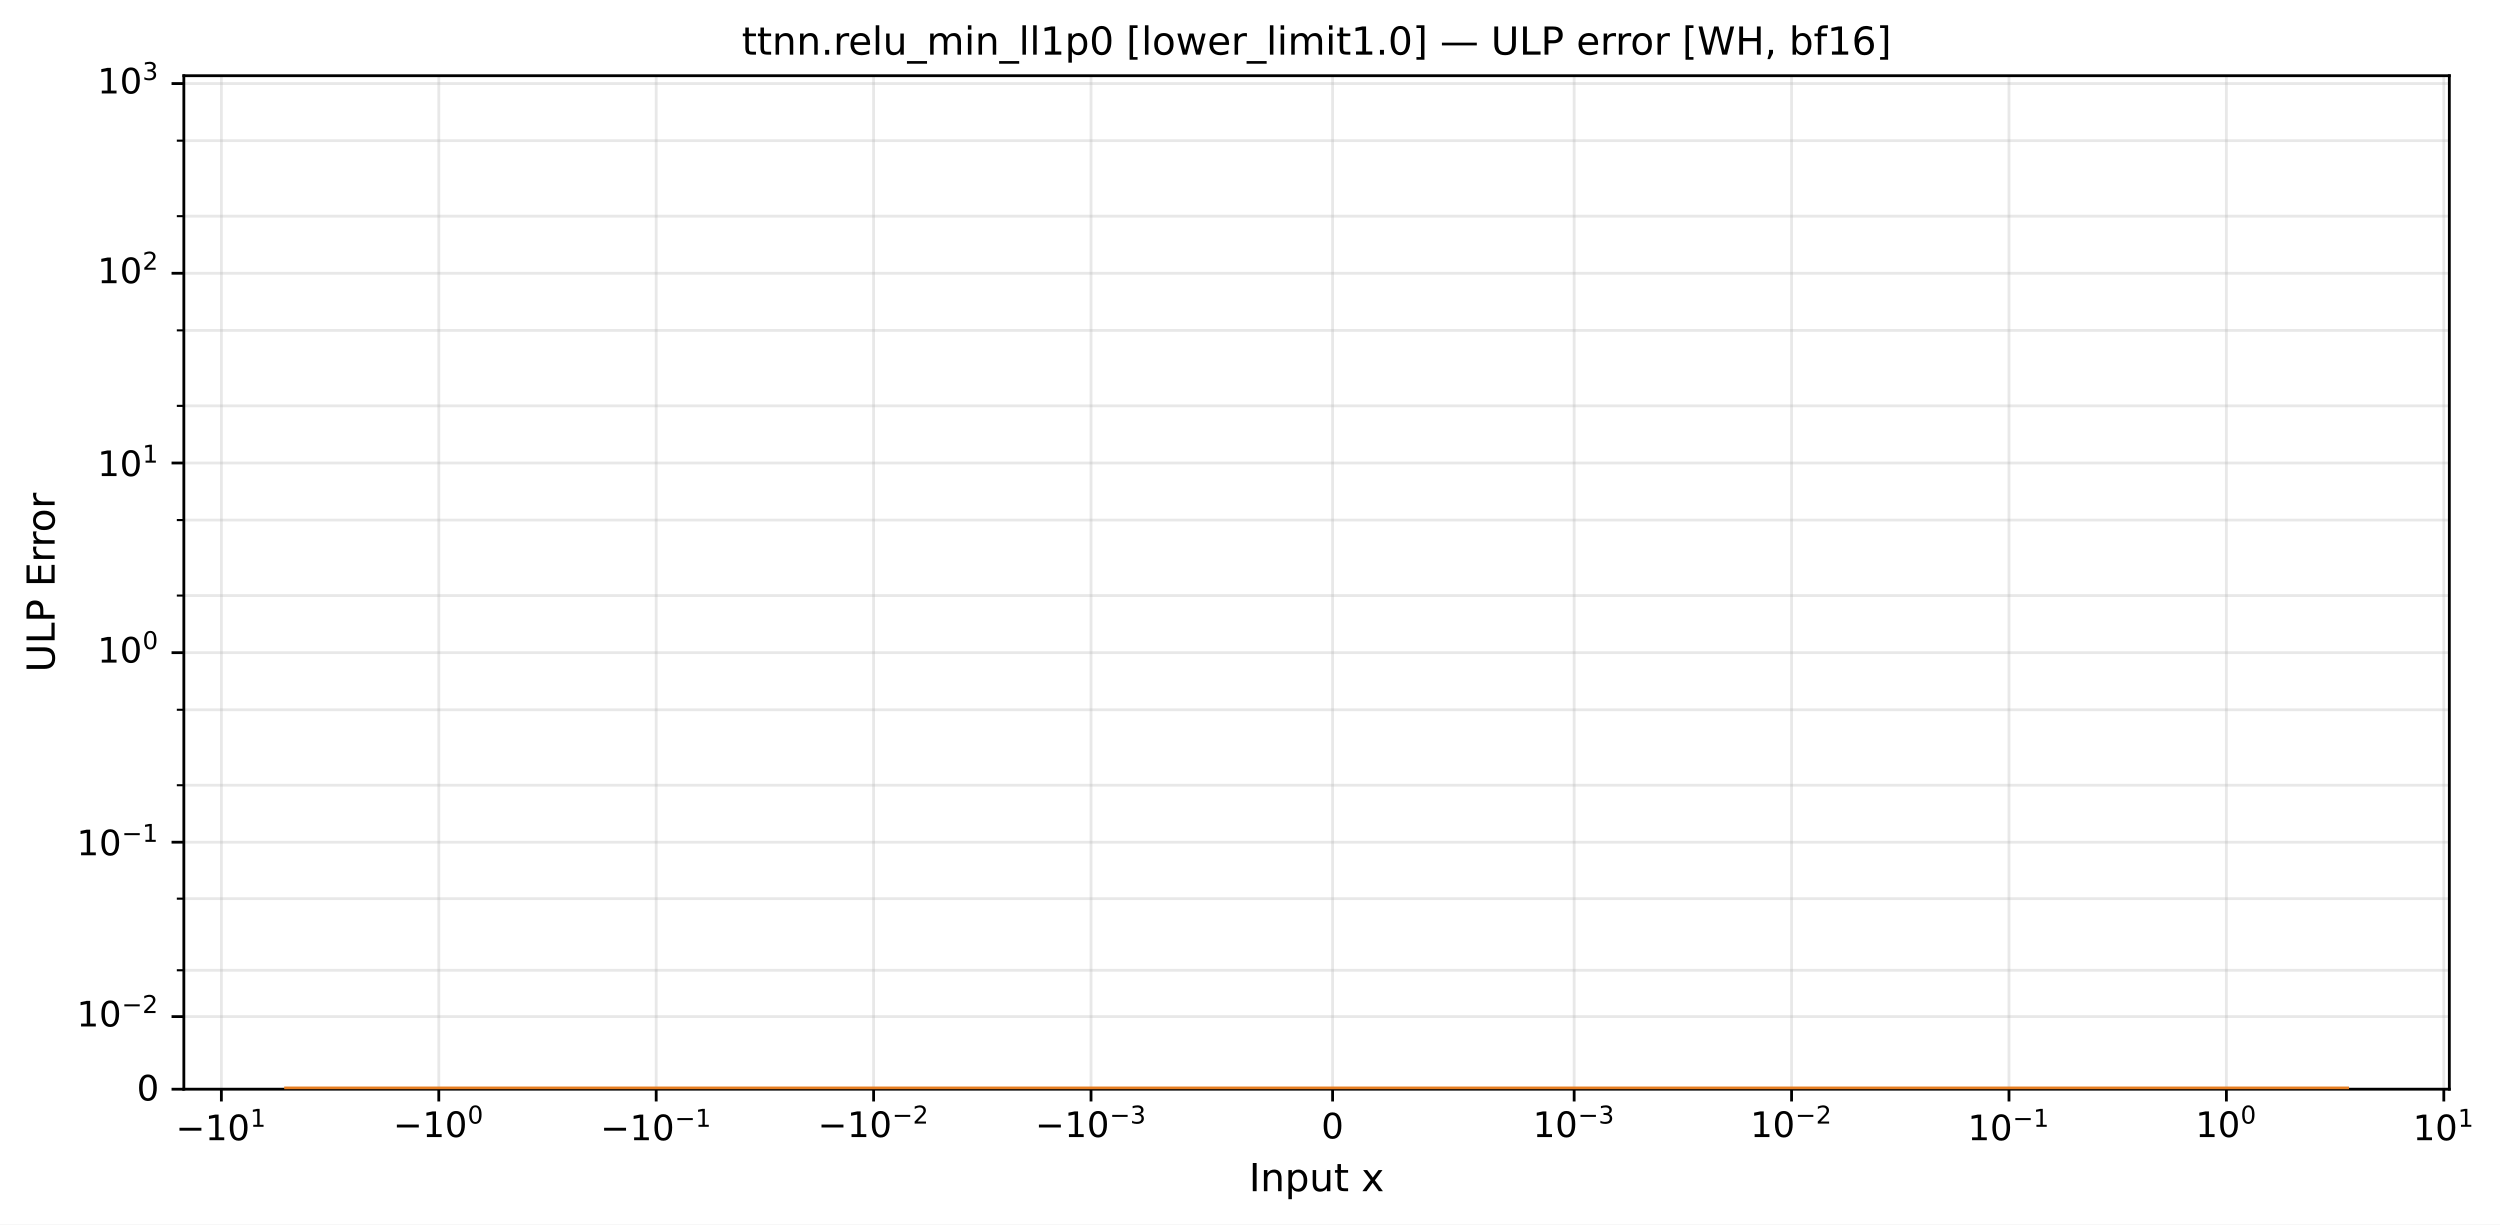
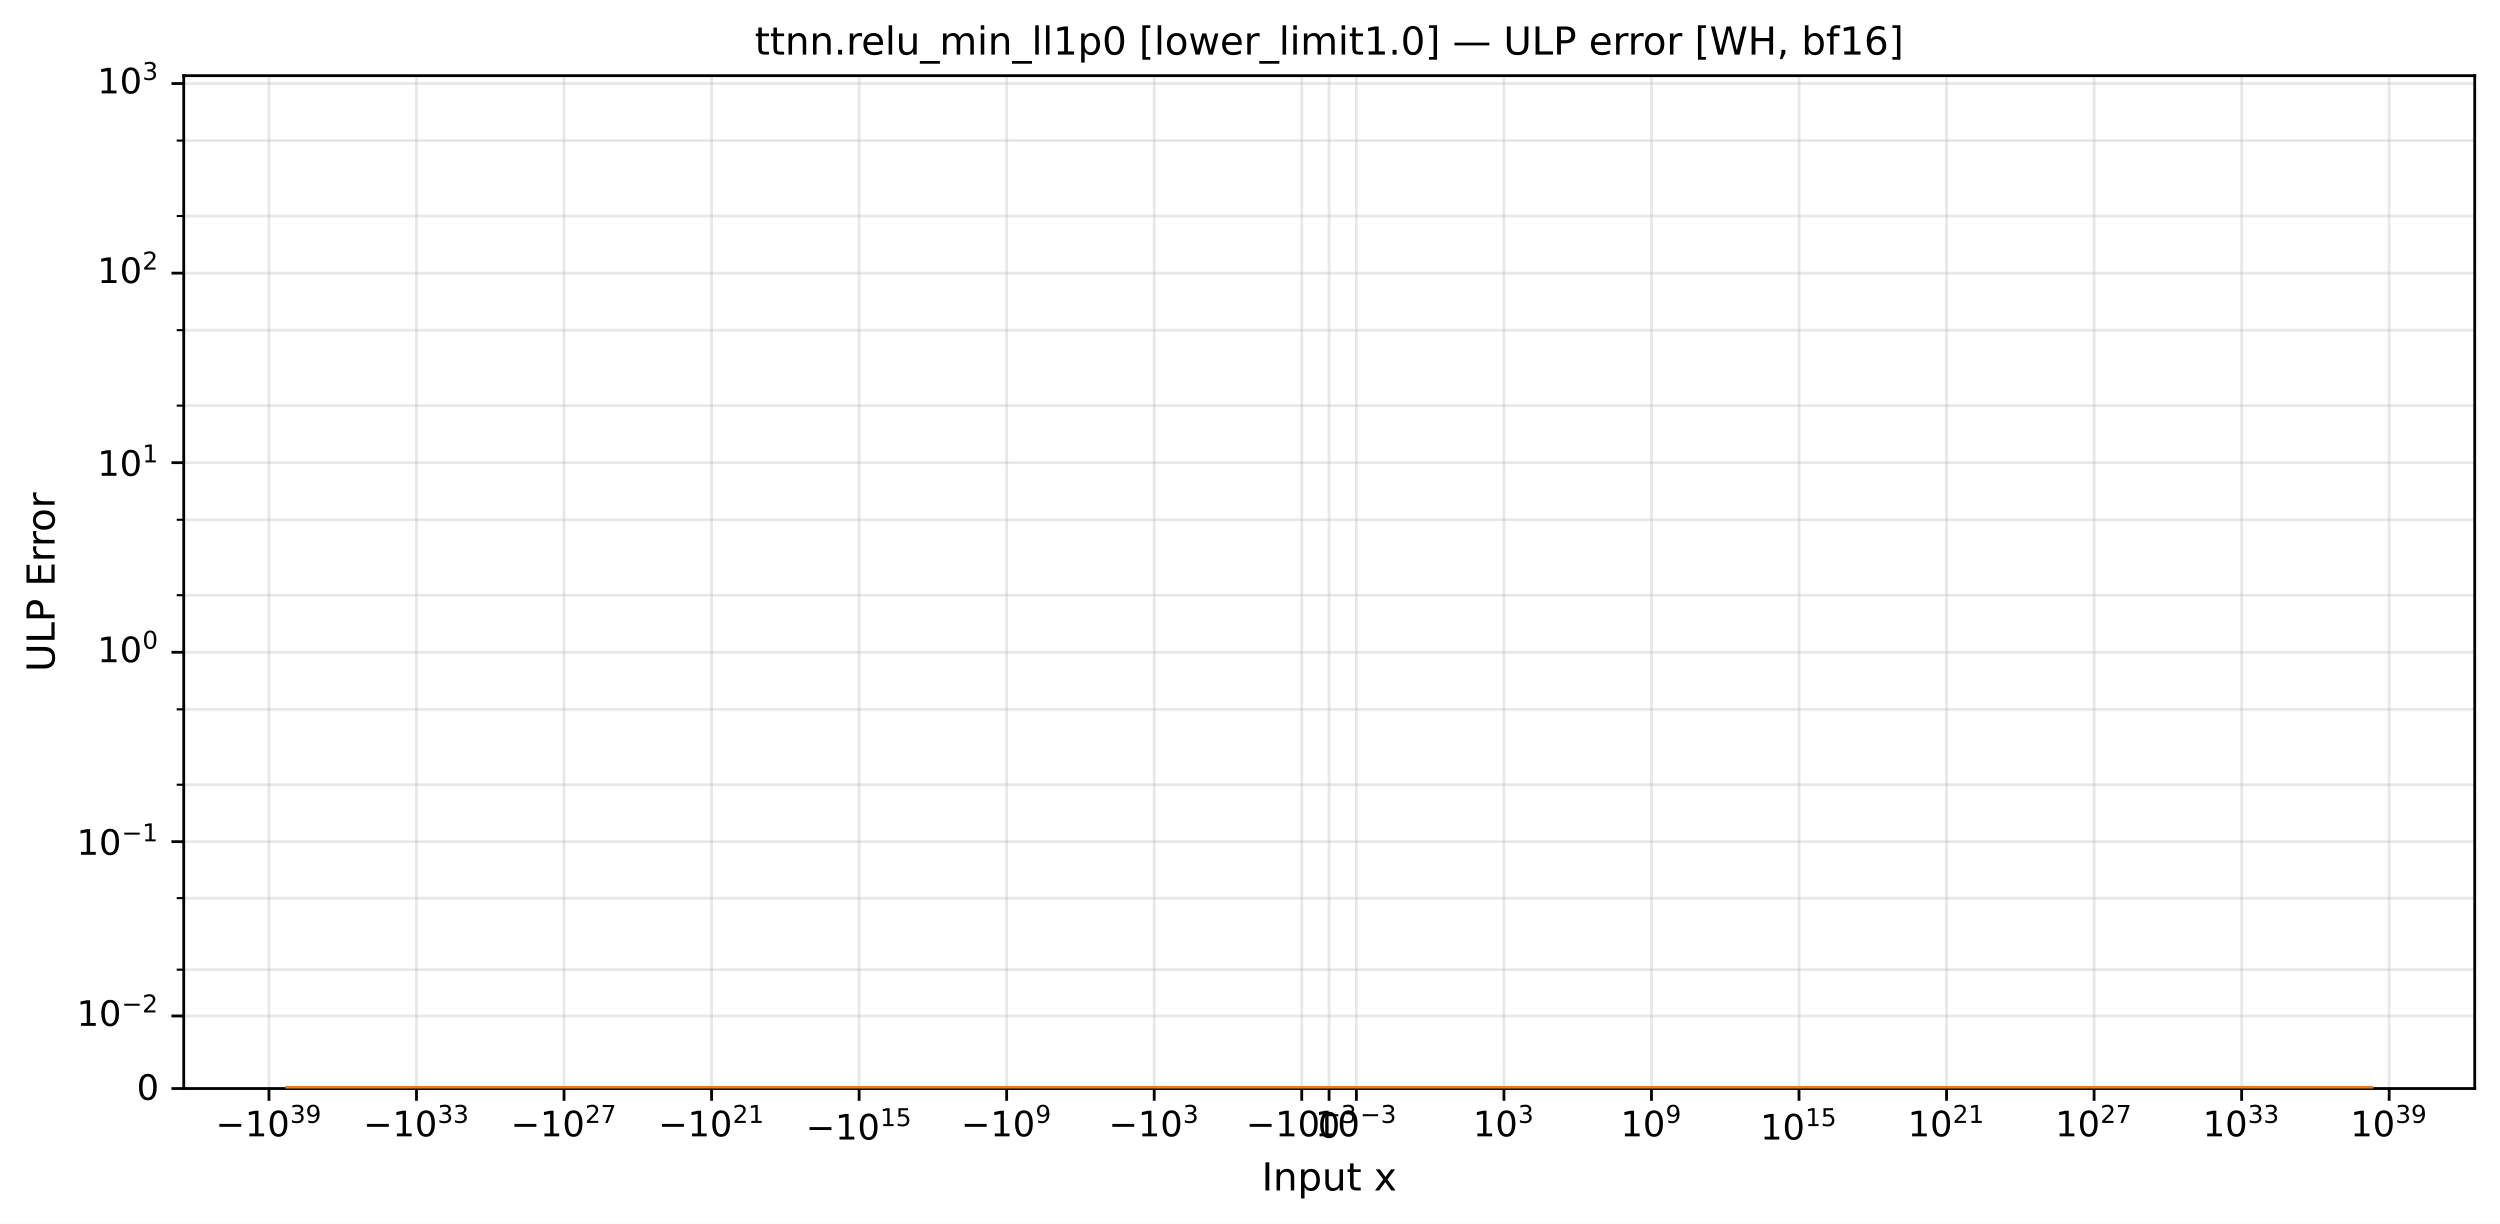
- <svg xmlns="http://www.w3.org/2000/svg" xmlns:xlink="http://www.w3.org/1999/xlink" width="711.825pt" height="348.65pt" viewBox="0 0 711.825 348.65" version="1.1">
+ <svg xmlns="http://www.w3.org/2000/svg" xmlns:xlink="http://www.w3.org/1999/xlink" width="712.254pt" height="348.65pt" viewBox="0 0 712.254 348.65" version="1.1">
  <defs>
    <style type="text/css">*{stroke-linejoin: round; stroke-linecap: butt}</style>
  </defs>
  <g id="figure_1">
    <g id="patch_1">
-       <path d="M 0 348.65  L 711.825 348.65  L 711.825 0  L 0 0  z " style="fill: #ffffff" />
+       <path d="M 0 348.65  L 712.254 348.65  L 712.254 0  L 0 0  z " style="fill: #ffffff" />
    </g>
    <g id="axes_1">
      <g id="patch_2">
-         <path d="M 52.346 310.126  L 697.398 310.126  L 697.398 21.558  L 52.346 21.558  z " style="fill: #ffffff" />
+         <path d="M 52.346 310.126  L 705.054 310.126  L 705.054 21.558  L 52.346 21.558  z " style="fill: #ffffff" />
      </g>
      <g id="matplotlib.axis_1">
        <g id="xtick_1">
          <g id="line2d_1">
-             <path d="M 63.032 310.126  L 63.032 21.558  " clip-path="url(#p6ddd612879)" style="fill: none; stroke: #b0b0b0; stroke-opacity: 0.3; stroke-width: 0.8; stroke-linecap: square" />
+             <path d="M 76.626 310.126  L 76.626 21.558  " clip-path="url(#p6defdcaa56)" style="fill: none; stroke: #b0b0b0; stroke-opacity: 0.3; stroke-width: 0.8; stroke-linecap: square" />
          </g>
          <g id="line2d_2">
            <defs>
-               <path id="mb9527bfc5d" d="M 0 0  L 0 3.5  " style="stroke: #000000; stroke-width: 0.8" />
+               <path id="m82e21074b5" d="M 0 0  L 0 3.5  " style="stroke: #000000; stroke-width: 0.8" />
            </defs>
            <g>
-               <use xlink:href="#mb9527bfc5d" x="63.032" y="310.126" style="stroke: #000000; stroke-width: 0.8" />
+               <use xlink:href="#m82e21074b5" x="76.626" y="310.126" style="stroke: #000000; stroke-width: 0.8" />
            </g>
          </g>
          <g id="text_1">
-             <g transform="translate(50.0316 324.7247)">
+             <g transform="translate(61.42569 324.7247)">
+               <text>
+                 <tspan x="0" y="-0.977" style="font-size: 10px; font-family: 'DejaVu Sans'">−</tspan>
+                 <tspan x="8.379" y="-0.977" style="font-size: 10px; font-family: 'DejaVu Sans'">1</tspan>
+                 <tspan x="14.741" y="-0.977" style="font-size: 10px; font-family: 'DejaVu Sans'">0</tspan>
+                 <tspan x="21.199" y="-4.805" style="font-size: 7px; font-family: 'DejaVu Sans'">3</tspan>
+                 <tspan x="25.653" y="-4.805" style="font-size: 7px; font-family: 'DejaVu Sans'">9</tspan>
+               </text>
+             </g>
+           </g>
+         </g>
+         <g id="xtick_2">
+           <g id="line2d_3">
+             <path d="M 118.66 310.126  L 118.66 21.558  " clip-path="url(#p6defdcaa56)" style="fill: none; stroke: #b0b0b0; stroke-opacity: 0.3; stroke-width: 0.8; stroke-linecap: square" />
+           </g>
+           <g id="line2d_4">
+             <g>
+               <use xlink:href="#m82e21074b5" x="118.66" y="310.126" style="stroke: #000000; stroke-width: 0.8" />
+             </g>
+           </g>
+           <g id="text_2">
+             <g transform="translate(103.4604 324.7247)">
+               <text>
+                 <tspan x="0" y="-0.977" style="font-size: 10px; font-family: 'DejaVu Sans'">−</tspan>
+                 <tspan x="8.379" y="-0.977" style="font-size: 10px; font-family: 'DejaVu Sans'">1</tspan>
+                 <tspan x="14.741" y="-0.977" style="font-size: 10px; font-family: 'DejaVu Sans'">0</tspan>
+                 <tspan x="21.199" y="-4.805" style="font-size: 7px; font-family: 'DejaVu Sans'">3</tspan>
+                 <tspan x="25.653" y="-4.805" style="font-size: 7px; font-family: 'DejaVu Sans'">3</tspan>
+               </text>
+             </g>
+           </g>
+         </g>
+         <g id="xtick_3">
+           <g id="line2d_5">
+             <path d="M 160.695 310.126  L 160.695 21.558  " clip-path="url(#p6defdcaa56)" style="fill: none; stroke: #b0b0b0; stroke-opacity: 0.3; stroke-width: 0.8; stroke-linecap: square" />
+           </g>
+           <g id="line2d_6">
+             <g>
+               <use xlink:href="#m82e21074b5" x="160.695" y="310.126" style="stroke: #000000; stroke-width: 0.8" />
+             </g>
+           </g>
+           <g id="text_3">
+             <g transform="translate(145.4952 324.7247)">
+               <text>
+                 <tspan x="0" y="-0.977" style="font-size: 10px; font-family: 'DejaVu Sans'">−</tspan>
+                 <tspan x="8.379" y="-0.977" style="font-size: 10px; font-family: 'DejaVu Sans'">1</tspan>
+                 <tspan x="14.741" y="-0.977" style="font-size: 10px; font-family: 'DejaVu Sans'">0</tspan>
+                 <tspan x="21.199" y="-4.805" style="font-size: 7px; font-family: 'DejaVu Sans'">2</tspan>
+                 <tspan x="25.653" y="-4.805" style="font-size: 7px; font-family: 'DejaVu Sans'">7</tspan>
+               </text>
+             </g>
+           </g>
+         </g>
+         <g id="xtick_4">
+           <g id="line2d_7">
+             <path d="M 202.73 310.126  L 202.73 21.558  " clip-path="url(#p6defdcaa56)" style="fill: none; stroke: #b0b0b0; stroke-opacity: 0.3; stroke-width: 0.8; stroke-linecap: square" />
+           </g>
+           <g id="line2d_8">
+             <g>
+               <use xlink:href="#m82e21074b5" x="202.73" y="310.126" style="stroke: #000000; stroke-width: 0.8" />
+             </g>
+           </g>
+           <g id="text_4">
+             <g transform="translate(187.5299 324.7247)">
+               <text>
+                 <tspan x="0" y="-0.977" style="font-size: 10px; font-family: 'DejaVu Sans'">−</tspan>
+                 <tspan x="8.379" y="-0.977" style="font-size: 10px; font-family: 'DejaVu Sans'">1</tspan>
+                 <tspan x="14.741" y="-0.977" style="font-size: 10px; font-family: 'DejaVu Sans'">0</tspan>
+                 <tspan x="21.199" y="-4.805" style="font-size: 7px; font-family: 'DejaVu Sans'">2</tspan>
+                 <tspan x="25.653" y="-4.805" style="font-size: 7px; font-family: 'DejaVu Sans'">1</tspan>
+               </text>
+             </g>
+           </g>
+         </g>
+         <g id="xtick_5">
+           <g id="line2d_9">
+             <path d="M 244.765 310.126  L 244.765 21.558  " clip-path="url(#p6defdcaa56)" style="fill: none; stroke: #b0b0b0; stroke-opacity: 0.3; stroke-width: 0.8; stroke-linecap: square" />
+           </g>
+           <g id="line2d_10">
+             <g>
+               <use xlink:href="#m82e21074b5" x="244.765" y="310.126" style="stroke: #000000; stroke-width: 0.8" />
+             </g>
+           </g>
+           <g id="text_5">
+             <g transform="translate(229.5647 324.7247)">
              <text>
                <tspan x="0" y="-0.064" style="font-size: 10px; font-family: 'DejaVu Sans'">−</tspan>
                <tspan x="8.379" y="-0.064" style="font-size: 10px; font-family: 'DejaVu Sans'">1</tspan>
                <tspan x="14.741" y="-0.064" style="font-size: 10px; font-family: 'DejaVu Sans'">0</tspan>
                <tspan x="21.199" y="-3.892" style="font-size: 7px; font-family: 'DejaVu Sans'">1</tspan>
-               </text>
-             </g>
-           </g>
-         </g>
-         <g id="xtick_2">
-           <g id="line2d_3">
-             <path d="M 124.935 310.126  L 124.935 21.558  " clip-path="url(#p6ddd612879)" style="fill: none; stroke: #b0b0b0; stroke-opacity: 0.3; stroke-width: 0.8; stroke-linecap: square" />
-           </g>
-           <g id="line2d_4">
-             <g>
-               <use xlink:href="#mb9527bfc5d" x="124.935" y="310.126" style="stroke: #000000; stroke-width: 0.8" />
-             </g>
-           </g>
-           <g id="text_2">
-             <g transform="translate(111.9353 324.7247)">
+                 <tspan x="25.653" y="-3.892" style="font-size: 7px; font-family: 'DejaVu Sans'">5</tspan>
+               </text>
+             </g>
+           </g>
+         </g>
+         <g id="xtick_6">
+           <g id="line2d_11">
+             <path d="M 286.799 310.126  L 286.799 21.558  " clip-path="url(#p6defdcaa56)" style="fill: none; stroke: #b0b0b0; stroke-opacity: 0.3; stroke-width: 0.8; stroke-linecap: square" />
+           </g>
+           <g id="line2d_12">
+             <g>
+               <use xlink:href="#m82e21074b5" x="286.799" y="310.126" style="stroke: #000000; stroke-width: 0.8" />
+             </g>
+           </g>
+           <g id="text_6">
+             <g transform="translate(273.7994 324.7247)">
              <text>
                <tspan x="0" y="-0.977" style="font-size: 10px; font-family: 'DejaVu Sans'">−</tspan>
                <tspan x="8.379" y="-0.977" style="font-size: 10px; font-family: 'DejaVu Sans'">1</tspan>
                <tspan x="14.741" y="-0.977" style="font-size: 10px; font-family: 'DejaVu Sans'">0</tspan>
-                 <tspan x="21.199" y="-4.805" style="font-size: 7px; font-family: 'DejaVu Sans'">0</tspan>
-               </text>
-             </g>
-           </g>
-         </g>
-         <g id="xtick_3">
-           <g id="line2d_5">
-             <path d="M 186.839 310.126  L 186.839 21.558  " clip-path="url(#p6ddd612879)" style="fill: none; stroke: #b0b0b0; stroke-opacity: 0.3; stroke-width: 0.8; stroke-linecap: square" />
-           </g>
-           <g id="line2d_6">
-             <g>
-               <use xlink:href="#mb9527bfc5d" x="186.839" y="310.126" style="stroke: #000000; stroke-width: 0.8" />
-             </g>
-           </g>
-           <g id="text_3">
-             <g transform="translate(170.9391 324.7247)">
-               <text>
-                 <tspan x="0" y="-0.064" style="font-size: 10px; font-family: 'DejaVu Sans'">−</tspan>
-                 <tspan x="8.379" y="-0.064" style="font-size: 10px; font-family: 'DejaVu Sans'">1</tspan>
-                 <tspan x="14.741" y="-0.064" style="font-size: 10px; font-family: 'DejaVu Sans'">0</tspan>
-                 <tspan x="21.199" y="-3.892" style="font-size: 7px; font-family: 'DejaVu Sans'">−</tspan>
-                 <tspan x="27.064" y="-3.892" style="font-size: 7px; font-family: 'DejaVu Sans'">1</tspan>
-               </text>
-             </g>
-           </g>
-         </g>
-         <g id="xtick_4">
-           <g id="line2d_7">
-             <path d="M 248.743 310.126  L 248.743 21.558  " clip-path="url(#p6ddd612879)" style="fill: none; stroke: #b0b0b0; stroke-opacity: 0.3; stroke-width: 0.8; stroke-linecap: square" />
-           </g>
-           <g id="line2d_8">
-             <g>
-               <use xlink:href="#mb9527bfc5d" x="248.743" y="310.126" style="stroke: #000000; stroke-width: 0.8" />
-             </g>
-           </g>
-           <g id="text_4">
-             <g transform="translate(232.8428 324.7247)">
+                 <tspan x="21.199" y="-4.805" style="font-size: 7px; font-family: 'DejaVu Sans'">9</tspan>
+               </text>
+             </g>
+           </g>
+         </g>
+         <g id="xtick_7">
+           <g id="line2d_13">
+             <path d="M 328.834 310.126  L 328.834 21.558  " clip-path="url(#p6defdcaa56)" style="fill: none; stroke: #b0b0b0; stroke-opacity: 0.3; stroke-width: 0.8; stroke-linecap: square" />
+           </g>
+           <g id="line2d_14">
+             <g>
+               <use xlink:href="#m82e21074b5" x="328.834" y="310.126" style="stroke: #000000; stroke-width: 0.8" />
+             </g>
+           </g>
+           <g id="text_7">
+             <g transform="translate(315.8341 324.7247)">
              <text>
                <tspan x="0" y="-0.977" style="font-size: 10px; font-family: 'DejaVu Sans'">−</tspan>
                <tspan x="8.379" y="-0.977" style="font-size: 10px; font-family: 'DejaVu Sans'">1</tspan>
                <tspan x="14.741" y="-0.977" style="font-size: 10px; font-family: 'DejaVu Sans'">0</tspan>
-                 <tspan x="21.199" y="-4.805" style="font-size: 7px; font-family: 'DejaVu Sans'">−</tspan>
-                 <tspan x="27.064" y="-4.805" style="font-size: 7px; font-family: 'DejaVu Sans'">2</tspan>
-               </text>
-             </g>
-           </g>
-         </g>
-         <g id="xtick_5">
-           <g id="line2d_9">
-             <path d="M 310.647 310.126  L 310.647 21.558  " clip-path="url(#p6ddd612879)" style="fill: none; stroke: #b0b0b0; stroke-opacity: 0.3; stroke-width: 0.8; stroke-linecap: square" />
-           </g>
-           <g id="line2d_10">
-             <g>
-               <use xlink:href="#mb9527bfc5d" x="310.647" y="310.126" style="stroke: #000000; stroke-width: 0.8" />
-             </g>
-           </g>
-           <g id="text_5">
-             <g transform="translate(294.7465 324.7247)">
+                 <tspan x="21.199" y="-4.805" style="font-size: 7px; font-family: 'DejaVu Sans'">3</tspan>
+               </text>
+             </g>
+           </g>
+         </g>
+         <g id="xtick_8">
+           <g id="line2d_15">
+             <path d="M 370.869 310.126  L 370.869 21.558  " clip-path="url(#p6defdcaa56)" style="fill: none; stroke: #b0b0b0; stroke-opacity: 0.3; stroke-width: 0.8; stroke-linecap: square" />
+           </g>
+           <g id="line2d_16">
+             <g>
+               <use xlink:href="#m82e21074b5" x="370.869" y="310.126" style="stroke: #000000; stroke-width: 0.8" />
+             </g>
+           </g>
+           <g id="text_8">
+             <g transform="translate(354.9689 324.7247)">
              <text>
                <tspan x="0" y="-0.977" style="font-size: 10px; font-family: 'DejaVu Sans'">−</tspan>
                <tspan x="8.379" y="-0.977" style="font-size: 10px; font-family: 'DejaVu Sans'">1</tspan>
                <tspan x="14.741" y="-0.977" style="font-size: 10px; font-family: 'DejaVu Sans'">0</tspan>
                <tspan x="21.199" y="-4.805" style="font-size: 7px; font-family: 'DejaVu Sans'">−</tspan>
                <tspan x="27.064" y="-4.805" style="font-size: 7px; font-family: 'DejaVu Sans'">3</tspan>
              </text>
            </g>
          </g>
        </g>
-         <g id="xtick_6">
-           <g id="line2d_11">
-             <path d="M 379.428 310.126  L 379.428 21.558  " clip-path="url(#p6ddd612879)" style="fill: none; stroke: #b0b0b0; stroke-opacity: 0.3; stroke-width: 0.8; stroke-linecap: square" />
-           </g>
-           <g id="line2d_12">
-             <g>
-               <use xlink:href="#mb9527bfc5d" x="379.428" y="310.126" style="stroke: #000000; stroke-width: 0.8" />
-             </g>
-           </g>
-           <g id="text_6">
-             <g transform="translate(376.2285 324.7247)">
+         <g id="xtick_9">
+           <g id="line2d_17">
+             <path d="M 378.653 310.126  L 378.653 21.558  " clip-path="url(#p6defdcaa56)" style="fill: none; stroke: #b0b0b0; stroke-opacity: 0.3; stroke-width: 0.8; stroke-linecap: square" />
+           </g>
+           <g id="line2d_18">
+             <g>
+               <use xlink:href="#m82e21074b5" x="378.653" y="310.126" style="stroke: #000000; stroke-width: 0.8" />
+             </g>
+           </g>
+           <g id="text_9">
+             <g transform="translate(375.4531 324.7247)">
              <text>
                <tspan x="0" y="-0.578" style="font-size: 10px; font-family: 'DejaVu Sans'">0</tspan>
              </text>
            </g>
          </g>
        </g>
-         <g id="xtick_7">
-           <g id="line2d_13">
-             <path d="M 448.21 310.126  L 448.21 21.558  " clip-path="url(#p6ddd612879)" style="fill: none; stroke: #b0b0b0; stroke-opacity: 0.3; stroke-width: 0.8; stroke-linecap: square" />
-           </g>
-           <g id="line2d_14">
-             <g>
-               <use xlink:href="#mb9527bfc5d" x="448.21" y="310.126" style="stroke: #000000; stroke-width: 0.8" />
-             </g>
-           </g>
-           <g id="text_7">
-             <g transform="translate(436.4604 324.7247)">
+         <g id="xtick_10">
+           <g id="line2d_19">
+             <path d="M 386.437 310.126  L 386.437 21.558  " clip-path="url(#p6defdcaa56)" style="fill: none; stroke: #b0b0b0; stroke-opacity: 0.3; stroke-width: 0.8; stroke-linecap: square" />
+           </g>
+           <g id="line2d_20">
+             <g>
+               <use xlink:href="#m82e21074b5" x="386.437" y="310.126" style="stroke: #000000; stroke-width: 0.8" />
+             </g>
+           </g>
+           <g id="text_10">
+             <g transform="translate(374.6873 324.7247)">
              <text>
                <tspan x="0" y="-0.977" style="font-size: 10px; font-family: 'DejaVu Sans'">1</tspan>
                <tspan x="6.362" y="-0.977" style="font-size: 10px; font-family: 'DejaVu Sans'">0</tspan>
                <tspan x="12.82" y="-4.805" style="font-size: 7px; font-family: 'DejaVu Sans'">−</tspan>
                <tspan x="18.686" y="-4.805" style="font-size: 7px; font-family: 'DejaVu Sans'">3</tspan>
              </text>
            </g>
          </g>
        </g>
-         <g id="xtick_8">
-           <g id="line2d_15">
-             <path d="M 510.114 310.126  L 510.114 21.558  " clip-path="url(#p6ddd612879)" style="fill: none; stroke: #b0b0b0; stroke-opacity: 0.3; stroke-width: 0.8; stroke-linecap: square" />
-           </g>
-           <g id="line2d_16">
-             <g>
-               <use xlink:href="#mb9527bfc5d" x="510.114" y="310.126" style="stroke: #000000; stroke-width: 0.8" />
-             </g>
-           </g>
-           <g id="text_8">
-             <g transform="translate(498.3641 324.7247)">
+         <g id="xtick_11">
+           <g id="line2d_21">
+             <path d="M 428.472 310.126  L 428.472 21.558  " clip-path="url(#p6defdcaa56)" style="fill: none; stroke: #b0b0b0; stroke-opacity: 0.3; stroke-width: 0.8; stroke-linecap: square" />
+           </g>
+           <g id="line2d_22">
+             <g>
+               <use xlink:href="#m82e21074b5" x="428.472" y="310.126" style="stroke: #000000; stroke-width: 0.8" />
+             </g>
+           </g>
+           <g id="text_11">
+             <g transform="translate(419.6721 324.7247)">
+               <text>
+                 <tspan x="0" y="-0.977" style="font-size: 10px; font-family: 'DejaVu Sans'">1</tspan>
+                 <tspan x="6.362" y="-0.977" style="font-size: 10px; font-family: 'DejaVu Sans'">0</tspan>
+                 <tspan x="12.82" y="-4.805" style="font-size: 7px; font-family: 'DejaVu Sans'">3</tspan>
+               </text>
+             </g>
+           </g>
+         </g>
+         <g id="xtick_12">
+           <g id="line2d_23">
+             <path d="M 470.507 310.126  L 470.507 21.558  " clip-path="url(#p6defdcaa56)" style="fill: none; stroke: #b0b0b0; stroke-opacity: 0.3; stroke-width: 0.8; stroke-linecap: square" />
+           </g>
+           <g id="line2d_24">
+             <g>
+               <use xlink:href="#m82e21074b5" x="470.507" y="310.126" style="stroke: #000000; stroke-width: 0.8" />
+             </g>
+           </g>
+           <g id="text_12">
+             <g transform="translate(461.7068 324.7247)">
+               <text>
+                 <tspan x="0" y="-0.977" style="font-size: 10px; font-family: 'DejaVu Sans'">1</tspan>
+                 <tspan x="6.362" y="-0.977" style="font-size: 10px; font-family: 'DejaVu Sans'">0</tspan>
+                 <tspan x="12.82" y="-4.805" style="font-size: 7px; font-family: 'DejaVu Sans'">9</tspan>
+               </text>
+             </g>
+           </g>
+         </g>
+         <g id="xtick_13">
+           <g id="line2d_25">
+             <path d="M 512.542 310.126  L 512.542 21.558  " clip-path="url(#p6defdcaa56)" style="fill: none; stroke: #b0b0b0; stroke-opacity: 0.3; stroke-width: 0.8; stroke-linecap: square" />
+           </g>
+           <g id="line2d_26">
+             <g>
+               <use xlink:href="#m82e21074b5" x="512.542" y="310.126" style="stroke: #000000; stroke-width: 0.8" />
+             </g>
+           </g>
+           <g id="text_13">
+             <g transform="translate(501.4915 324.7247)">
+               <text>
+                 <tspan x="0" y="-0.064" style="font-size: 10px; font-family: 'DejaVu Sans'">1</tspan>
+                 <tspan x="6.362" y="-0.064" style="font-size: 10px; font-family: 'DejaVu Sans'">0</tspan>
+                 <tspan x="12.82" y="-3.892" style="font-size: 7px; font-family: 'DejaVu Sans'">1</tspan>
+                 <tspan x="17.274" y="-3.892" style="font-size: 7px; font-family: 'DejaVu Sans'">5</tspan>
+               </text>
+             </g>
+           </g>
+         </g>
+         <g id="xtick_14">
+           <g id="line2d_27">
+             <path d="M 554.576 310.126  L 554.576 21.558  " clip-path="url(#p6defdcaa56)" style="fill: none; stroke: #b0b0b0; stroke-opacity: 0.3; stroke-width: 0.8; stroke-linecap: square" />
+           </g>
+           <g id="line2d_28">
+             <g>
+               <use xlink:href="#m82e21074b5" x="554.576" y="310.126" style="stroke: #000000; stroke-width: 0.8" />
+             </g>
+           </g>
+           <g id="text_14">
+             <g transform="translate(543.5263 324.7247)">
+               <text>
+                 <tspan x="0" y="-0.977" style="font-size: 10px; font-family: 'DejaVu Sans'">1</tspan>
+                 <tspan x="6.362" y="-0.977" style="font-size: 10px; font-family: 'DejaVu Sans'">0</tspan>
+                 <tspan x="12.82" y="-4.805" style="font-size: 7px; font-family: 'DejaVu Sans'">2</tspan>
+                 <tspan x="17.274" y="-4.805" style="font-size: 7px; font-family: 'DejaVu Sans'">1</tspan>
+               </text>
+             </g>
+           </g>
+         </g>
+         <g id="xtick_15">
+           <g id="line2d_29">
+             <path d="M 596.611 310.126  L 596.611 21.558  " clip-path="url(#p6defdcaa56)" style="fill: none; stroke: #b0b0b0; stroke-opacity: 0.3; stroke-width: 0.8; stroke-linecap: square" />
+           </g>
+           <g id="line2d_30">
+             <g>
+               <use xlink:href="#m82e21074b5" x="596.611" y="310.126" style="stroke: #000000; stroke-width: 0.8" />
+             </g>
+           </g>
+           <g id="text_15">
+             <g transform="translate(585.561 324.7247)">
+               <text>
+                 <tspan x="0" y="-0.977" style="font-size: 10px; font-family: 'DejaVu Sans'">1</tspan>
+                 <tspan x="6.362" y="-0.977" style="font-size: 10px; font-family: 'DejaVu Sans'">0</tspan>
+                 <tspan x="12.82" y="-4.805" style="font-size: 7px; font-family: 'DejaVu Sans'">2</tspan>
+                 <tspan x="17.274" y="-4.805" style="font-size: 7px; font-family: 'DejaVu Sans'">7</tspan>
+               </text>
+             </g>
+           </g>
+         </g>
+         <g id="xtick_16">
+           <g id="line2d_31">
+             <path d="M 638.646 310.126  L 638.646 21.558  " clip-path="url(#p6defdcaa56)" style="fill: none; stroke: #b0b0b0; stroke-opacity: 0.3; stroke-width: 0.8; stroke-linecap: square" />
+           </g>
+           <g id="line2d_32">
+             <g>
+               <use xlink:href="#m82e21074b5" x="638.646" y="310.126" style="stroke: #000000; stroke-width: 0.8" />
+             </g>
+           </g>
+           <g id="text_16">
+             <g transform="translate(627.5958 324.7247)">
+               <text>
+                 <tspan x="0" y="-0.977" style="font-size: 10px; font-family: 'DejaVu Sans'">1</tspan>
+                 <tspan x="6.362" y="-0.977" style="font-size: 10px; font-family: 'DejaVu Sans'">0</tspan>
+                 <tspan x="12.82" y="-4.805" style="font-size: 7px; font-family: 'DejaVu Sans'">3</tspan>
+                 <tspan x="17.274" y="-4.805" style="font-size: 7px; font-family: 'DejaVu Sans'">3</tspan>
+               </text>
+             </g>
+           </g>
+         </g>
+         <g id="xtick_17">
+           <g id="line2d_33">
+             <path d="M 680.681 310.126  L 680.681 21.558  " clip-path="url(#p6defdcaa56)" style="fill: none; stroke: #b0b0b0; stroke-opacity: 0.3; stroke-width: 0.8; stroke-linecap: square" />
+           </g>
+           <g id="line2d_34">
+             <g>
+               <use xlink:href="#m82e21074b5" x="680.681" y="310.126" style="stroke: #000000; stroke-width: 0.8" />
+             </g>
+           </g>
+           <g id="text_17">
+             <g transform="translate(669.6305 324.7247)">
+               <text>
+                 <tspan x="0" y="-0.977" style="font-size: 10px; font-family: 'DejaVu Sans'">1</tspan>
+                 <tspan x="6.362" y="-0.977" style="font-size: 10px; font-family: 'DejaVu Sans'">0</tspan>
+                 <tspan x="12.82" y="-4.805" style="font-size: 7px; font-family: 'DejaVu Sans'">3</tspan>
+                 <tspan x="17.274" y="-4.805" style="font-size: 7px; font-family: 'DejaVu Sans'">9</tspan>
+               </text>
+             </g>
+           </g>
+         </g>
+         <g id="text_18">
+           <text style="font-size: 11px; font-family: 'DejaVu Sans', 'Bitstream Vera Sans', 'Computer Modern Sans Serif', 'Lucida Grande', 'Verdana', 'Geneva', 'Lucid', 'Arial', 'Helvetica', 'Avant Garde', sans-serif; text-anchor: middle" x="378.7" y="339.163" transform="rotate(-0 378.6999 339.1627)">Input x</text>
+         </g>
+       </g>
+       <g id="matplotlib.axis_2">
+         <g id="ytick_1">
+           <g id="line2d_35">
+             <path d="M 52.346 310.126  L 705.054 310.126  " clip-path="url(#p6defdcaa56)" style="fill: none; stroke: #b0b0b0; stroke-opacity: 0.3; stroke-width: 0.8; stroke-linecap: square" />
+           </g>
+           <g id="line2d_36">
+             <defs>
+               <path id="m9b6d2c7e26" d="M 0 0  L -3.5 0  " style="stroke: #000000; stroke-width: 0.8" />
+             </defs>
+             <g>
+               <use xlink:href="#m9b6d2c7e26" x="52.346" y="310.126" style="stroke: #000000; stroke-width: 0.8" />
+             </g>
+           </g>
+           <g id="text_19">
+             <g transform="translate(38.94594 313.9255)">
+               <text>
+                 <tspan x="0" y="-0.578" style="font-size: 10px; font-family: 'DejaVu Sans'">0</tspan>
+               </text>
+             </g>
+           </g>
+         </g>
+         <g id="ytick_2">
+           <g id="line2d_37">
+             <path d="M 52.346 289.451  L 705.054 289.451  " clip-path="url(#p6defdcaa56)" style="fill: none; stroke: #b0b0b0; stroke-opacity: 0.3; stroke-width: 0.8; stroke-linecap: square" />
+           </g>
+           <g id="line2d_38">
+             <g>
+               <use xlink:href="#m9b6d2c7e26" x="52.346" y="289.451" style="stroke: #000000; stroke-width: 0.8" />
+             </g>
+           </g>
+           <g id="text_20">
+             <g transform="translate(21.84594 293.2501)">
              <text>
                <tspan x="0" y="-0.977" style="font-size: 10px; font-family: 'DejaVu Sans'">1</tspan>
                <tspan x="6.362" y="-0.977" style="font-size: 10px; font-family: 'DejaVu Sans'">0</tspan>
                <tspan x="12.82" y="-4.805" style="font-size: 7px; font-family: 'DejaVu Sans'">−</tspan>
                <tspan x="18.686" y="-4.805" style="font-size: 7px; font-family: 'DejaVu Sans'">2</tspan>
              </text>
            </g>
          </g>
        </g>
-         <g id="xtick_9">
-           <g id="line2d_17">
-             <path d="M 572.018 310.126  L 572.018 21.558  " clip-path="url(#p6ddd612879)" style="fill: none; stroke: #b0b0b0; stroke-opacity: 0.3; stroke-width: 0.8; stroke-linecap: square" />
-           </g>
-           <g id="line2d_18">
-             <g>
-               <use xlink:href="#mb9527bfc5d" x="572.018" y="310.126" style="stroke: #000000; stroke-width: 0.8" />
-             </g>
-           </g>
-           <g id="text_9">
-             <g transform="translate(560.2679 324.7247)">
+         <g id="ytick_3">
+           <g id="line2d_39">
+             <path d="M 52.346 239.793  L 705.054 239.793  " clip-path="url(#p6defdcaa56)" style="fill: none; stroke: #b0b0b0; stroke-opacity: 0.3; stroke-width: 0.8; stroke-linecap: square" />
+           </g>
+           <g id="line2d_40">
+             <g>
+               <use xlink:href="#m9b6d2c7e26" x="52.346" y="239.793" style="stroke: #000000; stroke-width: 0.8" />
+             </g>
+           </g>
+           <g id="text_21">
+             <g transform="translate(21.84594 243.5927)">
              <text>
                <tspan x="0" y="-0.064" style="font-size: 10px; font-family: 'DejaVu Sans'">1</tspan>
                <tspan x="6.362" y="-0.064" style="font-size: 10px; font-family: 'DejaVu Sans'">0</tspan>
                <tspan x="12.82" y="-3.892" style="font-size: 7px; font-family: 'DejaVu Sans'">−</tspan>
                <tspan x="18.686" y="-3.892" style="font-size: 7px; font-family: 'DejaVu Sans'">1</tspan>
              </text>
            </g>
          </g>
        </g>
-         <g id="xtick_10">
-           <g id="line2d_19">
-             <path d="M 633.922 310.126  L 633.922 21.558  " clip-path="url(#p6ddd612879)" style="fill: none; stroke: #b0b0b0; stroke-opacity: 0.3; stroke-width: 0.8; stroke-linecap: square" />
-           </g>
-           <g id="line2d_20">
-             <g>
-               <use xlink:href="#mb9527bfc5d" x="633.922" y="310.126" style="stroke: #000000; stroke-width: 0.8" />
-             </g>
-           </g>
-           <g id="text_10">
-             <g transform="translate(625.1216 324.7247)">
+         <g id="ytick_4">
+           <g id="line2d_41">
+             <path d="M 52.346 185.837  L 705.054 185.837  " clip-path="url(#p6defdcaa56)" style="fill: none; stroke: #b0b0b0; stroke-opacity: 0.3; stroke-width: 0.8; stroke-linecap: square" />
+           </g>
+           <g id="line2d_42">
+             <g>
+               <use xlink:href="#m9b6d2c7e26" x="52.346" y="185.837" style="stroke: #000000; stroke-width: 0.8" />
+             </g>
+           </g>
+           <g id="text_22">
+             <g transform="translate(27.74594 189.6361)">
              <text>
                <tspan x="0" y="-0.977" style="font-size: 10px; font-family: 'DejaVu Sans'">1</tspan>
                <tspan x="6.362" y="-0.977" style="font-size: 10px; font-family: 'DejaVu Sans'">0</tspan>
                <tspan x="12.82" y="-4.805" style="font-size: 7px; font-family: 'DejaVu Sans'">0</tspan>
              </text>
            </g>
          </g>
        </g>
-         <g id="xtick_11">
-           <g id="line2d_21">
-             <path d="M 695.825 310.126  L 695.825 21.558  " clip-path="url(#p6ddd612879)" style="fill: none; stroke: #b0b0b0; stroke-opacity: 0.3; stroke-width: 0.8; stroke-linecap: square" />
-           </g>
-           <g id="line2d_22">
-             <g>
-               <use xlink:href="#mb9527bfc5d" x="695.825" y="310.126" style="stroke: #000000; stroke-width: 0.8" />
-             </g>
-           </g>
-           <g id="text_11">
-             <g transform="translate(687.0253 324.7247)">
+         <g id="ytick_5">
+           <g id="line2d_43">
+             <path d="M 52.346 131.823  L 705.054 131.823  " clip-path="url(#p6defdcaa56)" style="fill: none; stroke: #b0b0b0; stroke-opacity: 0.3; stroke-width: 0.8; stroke-linecap: square" />
+           </g>
+           <g id="line2d_44">
+             <g>
+               <use xlink:href="#m9b6d2c7e26" x="52.346" y="131.823" style="stroke: #000000; stroke-width: 0.8" />
+             </g>
+           </g>
+           <g id="text_23">
+             <g transform="translate(27.74594 135.6222)">
              <text>
                <tspan x="0" y="-0.064" style="font-size: 10px; font-family: 'DejaVu Sans'">1</tspan>
                <tspan x="6.362" y="-0.064" style="font-size: 10px; font-family: 'DejaVu Sans'">0</tspan>
                <tspan x="12.82" y="-3.892" style="font-size: 7px; font-family: 'DejaVu Sans'">1</tspan>
              </text>
            </g>
          </g>
        </g>
-         <g id="text_12">
-           <text style="font-size: 11px; font-family: 'DejaVu Sans', 'Bitstream Vera Sans', 'Computer Modern Sans Serif', 'Lucida Grande', 'Verdana', 'Geneva', 'Lucid', 'Arial', 'Helvetica', 'Avant Garde', sans-serif; text-anchor: middle" x="374.872" y="339.163" transform="rotate(-0 374.8719 339.1627)">Input x</text>
-         </g>
-       </g>
-       <g id="matplotlib.axis_2">
-         <g id="ytick_1">
-           <g id="line2d_23">
-             <path d="M 52.346 310.126  L 697.398 310.126  " clip-path="url(#p6ddd612879)" style="fill: none; stroke: #b0b0b0; stroke-opacity: 0.3; stroke-width: 0.8; stroke-linecap: square" />
-           </g>
-           <g id="line2d_24">
+         <g id="ytick_6">
+           <g id="line2d_45">
+             <path d="M 52.346 77.809  L 705.054 77.809  " clip-path="url(#p6defdcaa56)" style="fill: none; stroke: #b0b0b0; stroke-opacity: 0.3; stroke-width: 0.8; stroke-linecap: square" />
+           </g>
+           <g id="line2d_46">
+             <g>
+               <use xlink:href="#m9b6d2c7e26" x="52.346" y="77.809" style="stroke: #000000; stroke-width: 0.8" />
+             </g>
+           </g>
+           <g id="text_24">
+             <g transform="translate(27.74594 81.60775)">
+               <text>
+                 <tspan x="0" y="-0.977" style="font-size: 10px; font-family: 'DejaVu Sans'">1</tspan>
+                 <tspan x="6.362" y="-0.977" style="font-size: 10px; font-family: 'DejaVu Sans'">0</tspan>
+                 <tspan x="12.82" y="-4.805" style="font-size: 7px; font-family: 'DejaVu Sans'">2</tspan>
+               </text>
+             </g>
+           </g>
+         </g>
+         <g id="ytick_7">
+           <g id="line2d_47">
+             <path d="M 52.346 23.794  L 705.054 23.794  " clip-path="url(#p6defdcaa56)" style="fill: none; stroke: #b0b0b0; stroke-opacity: 0.3; stroke-width: 0.8; stroke-linecap: square" />
+           </g>
+           <g id="line2d_48">
+             <g>
+               <use xlink:href="#m9b6d2c7e26" x="52.346" y="23.794" style="stroke: #000000; stroke-width: 0.8" />
+             </g>
+           </g>
+           <g id="text_25">
+             <g transform="translate(27.74594 27.5933)">
+               <text>
+                 <tspan x="0" y="-0.977" style="font-size: 10px; font-family: 'DejaVu Sans'">1</tspan>
+                 <tspan x="6.362" y="-0.977" style="font-size: 10px; font-family: 'DejaVu Sans'">0</tspan>
+                 <tspan x="12.82" y="-4.805" style="font-size: 7px; font-family: 'DejaVu Sans'">3</tspan>
+               </text>
+             </g>
+           </g>
+         </g>
+         <g id="ytick_8">
+           <g id="line2d_49">
+             <path d="M 52.346 276.261  L 705.054 276.261  " clip-path="url(#p6defdcaa56)" style="fill: none; stroke: #b0b0b0; stroke-opacity: 0.3; stroke-width: 0.8; stroke-linecap: square" />
+           </g>
+           <g id="line2d_50">
            <defs>
-               <path id="m860178dde8" d="M 0 0  L -3.5 0  " style="stroke: #000000; stroke-width: 0.8" />
+               <path id="meaf27c94e7" d="M 0 0  L -2 0  " style="stroke: #000000; stroke-width: 0.6" />
            </defs>
            <g>
-               <use xlink:href="#m860178dde8" x="52.346" y="310.126" style="stroke: #000000; stroke-width: 0.8" />
-             </g>
-           </g>
-           <g id="text_13">
-             <g transform="translate(38.94594 313.9255)">
-               <text>
-                 <tspan x="0" y="-0.578" style="font-size: 10px; font-family: 'DejaVu Sans'">0</tspan>
-               </text>
-             </g>
-           </g>
-         </g>
-         <g id="ytick_2">
-           <g id="line2d_25">
-             <path d="M 52.346 289.451  L 697.398 289.451  " clip-path="url(#p6ddd612879)" style="fill: none; stroke: #b0b0b0; stroke-opacity: 0.3; stroke-width: 0.8; stroke-linecap: square" />
-           </g>
-           <g id="line2d_26">
-             <g>
-               <use xlink:href="#m860178dde8" x="52.346" y="289.451" style="stroke: #000000; stroke-width: 0.8" />
-             </g>
-           </g>
-           <g id="text_14">
-             <g transform="translate(21.84594 293.2501)">
-               <text>
-                 <tspan x="0" y="-0.977" style="font-size: 10px; font-family: 'DejaVu Sans'">1</tspan>
-                 <tspan x="6.362" y="-0.977" style="font-size: 10px; font-family: 'DejaVu Sans'">0</tspan>
-                 <tspan x="12.82" y="-4.805" style="font-size: 7px; font-family: 'DejaVu Sans'">−</tspan>
-                 <tspan x="18.686" y="-4.805" style="font-size: 7px; font-family: 'DejaVu Sans'">2</tspan>
-               </text>
-             </g>
-           </g>
-         </g>
-         <g id="ytick_3">
-           <g id="line2d_27">
-             <path d="M 52.346 239.793  L 697.398 239.793  " clip-path="url(#p6ddd612879)" style="fill: none; stroke: #b0b0b0; stroke-opacity: 0.3; stroke-width: 0.8; stroke-linecap: square" />
-           </g>
-           <g id="line2d_28">
-             <g>
-               <use xlink:href="#m860178dde8" x="52.346" y="239.793" style="stroke: #000000; stroke-width: 0.8" />
-             </g>
-           </g>
-           <g id="text_15">
-             <g transform="translate(21.84594 243.5927)">
-               <text>
-                 <tspan x="0" y="-0.064" style="font-size: 10px; font-family: 'DejaVu Sans'">1</tspan>
-                 <tspan x="6.362" y="-0.064" style="font-size: 10px; font-family: 'DejaVu Sans'">0</tspan>
-                 <tspan x="12.82" y="-3.892" style="font-size: 7px; font-family: 'DejaVu Sans'">−</tspan>
-                 <tspan x="18.686" y="-3.892" style="font-size: 7px; font-family: 'DejaVu Sans'">1</tspan>
-               </text>
-             </g>
-           </g>
-         </g>
-         <g id="ytick_4">
-           <g id="line2d_29">
-             <path d="M 52.346 185.837  L 697.398 185.837  " clip-path="url(#p6ddd612879)" style="fill: none; stroke: #b0b0b0; stroke-opacity: 0.3; stroke-width: 0.8; stroke-linecap: square" />
-           </g>
-           <g id="line2d_30">
-             <g>
-               <use xlink:href="#m860178dde8" x="52.346" y="185.837" style="stroke: #000000; stroke-width: 0.8" />
-             </g>
-           </g>
-           <g id="text_16">
-             <g transform="translate(27.74594 189.6361)">
-               <text>
-                 <tspan x="0" y="-0.977" style="font-size: 10px; font-family: 'DejaVu Sans'">1</tspan>
-                 <tspan x="6.362" y="-0.977" style="font-size: 10px; font-family: 'DejaVu Sans'">0</tspan>
-                 <tspan x="12.82" y="-4.805" style="font-size: 7px; font-family: 'DejaVu Sans'">0</tspan>
-               </text>
-             </g>
-           </g>
-         </g>
-         <g id="ytick_5">
-           <g id="line2d_31">
-             <path d="M 52.346 131.823  L 697.398 131.823  " clip-path="url(#p6ddd612879)" style="fill: none; stroke: #b0b0b0; stroke-opacity: 0.3; stroke-width: 0.8; stroke-linecap: square" />
-           </g>
-           <g id="line2d_32">
-             <g>
-               <use xlink:href="#m860178dde8" x="52.346" y="131.823" style="stroke: #000000; stroke-width: 0.8" />
-             </g>
-           </g>
-           <g id="text_17">
-             <g transform="translate(27.74594 135.6222)">
-               <text>
-                 <tspan x="0" y="-0.064" style="font-size: 10px; font-family: 'DejaVu Sans'">1</tspan>
-                 <tspan x="6.362" y="-0.064" style="font-size: 10px; font-family: 'DejaVu Sans'">0</tspan>
-                 <tspan x="12.82" y="-3.892" style="font-size: 7px; font-family: 'DejaVu Sans'">1</tspan>
-               </text>
-             </g>
-           </g>
-         </g>
-         <g id="ytick_6">
-           <g id="line2d_33">
-             <path d="M 52.346 77.809  L 697.398 77.809  " clip-path="url(#p6ddd612879)" style="fill: none; stroke: #b0b0b0; stroke-opacity: 0.3; stroke-width: 0.8; stroke-linecap: square" />
-           </g>
-           <g id="line2d_34">
-             <g>
-               <use xlink:href="#m860178dde8" x="52.346" y="77.809" style="stroke: #000000; stroke-width: 0.8" />
-             </g>
-           </g>
-           <g id="text_18">
-             <g transform="translate(27.74594 81.60775)">
-               <text>
-                 <tspan x="0" y="-0.977" style="font-size: 10px; font-family: 'DejaVu Sans'">1</tspan>
-                 <tspan x="6.362" y="-0.977" style="font-size: 10px; font-family: 'DejaVu Sans'">0</tspan>
-                 <tspan x="12.82" y="-4.805" style="font-size: 7px; font-family: 'DejaVu Sans'">2</tspan>
-               </text>
-             </g>
-           </g>
-         </g>
-         <g id="ytick_7">
-           <g id="line2d_35">
-             <path d="M 52.346 23.794  L 697.398 23.794  " clip-path="url(#p6ddd612879)" style="fill: none; stroke: #b0b0b0; stroke-opacity: 0.3; stroke-width: 0.8; stroke-linecap: square" />
-           </g>
-           <g id="line2d_36">
-             <g>
-               <use xlink:href="#m860178dde8" x="52.346" y="23.794" style="stroke: #000000; stroke-width: 0.8" />
-             </g>
-           </g>
-           <g id="text_19">
-             <g transform="translate(27.74594 27.5933)">
-               <text>
-                 <tspan x="0" y="-0.977" style="font-size: 10px; font-family: 'DejaVu Sans'">1</tspan>
-                 <tspan x="6.362" y="-0.977" style="font-size: 10px; font-family: 'DejaVu Sans'">0</tspan>
-                 <tspan x="12.82" y="-4.805" style="font-size: 7px; font-family: 'DejaVu Sans'">3</tspan>
-               </text>
-             </g>
-           </g>
-         </g>
-         <g id="ytick_8">
-           <g id="line2d_37">
-             <path d="M 52.346 276.261  L 697.398 276.261  " clip-path="url(#p6ddd612879)" style="fill: none; stroke: #b0b0b0; stroke-opacity: 0.3; stroke-width: 0.8; stroke-linecap: square" />
-           </g>
-           <g id="line2d_38">
-             <defs>
-               <path id="mc2c83e860d" d="M 0 0  L -2 0  " style="stroke: #000000; stroke-width: 0.6" />
-             </defs>
-             <g>
-               <use xlink:href="#mc2c83e860d" x="52.346" y="276.261" style="stroke: #000000; stroke-width: 0.6" />
+               <use xlink:href="#meaf27c94e7" x="52.346" y="276.261" style="stroke: #000000; stroke-width: 0.6" />
            </g>
          </g>
        </g>
        <g id="ytick_9">
-           <g id="line2d_39">
-             <path d="M 52.346 255.881  L 697.398 255.881  " clip-path="url(#p6ddd612879)" style="fill: none; stroke: #b0b0b0; stroke-opacity: 0.3; stroke-width: 0.8; stroke-linecap: square" />
-           </g>
-           <g id="line2d_40">
-             <g>
-               <use xlink:href="#mc2c83e860d" x="52.346" y="255.881" style="stroke: #000000; stroke-width: 0.6" />
+           <g id="line2d_51">
+             <path d="M 52.346 255.881  L 705.054 255.881  " clip-path="url(#p6defdcaa56)" style="fill: none; stroke: #b0b0b0; stroke-opacity: 0.3; stroke-width: 0.8; stroke-linecap: square" />
+           </g>
+           <g id="line2d_52">
+             <g>
+               <use xlink:href="#meaf27c94e7" x="52.346" y="255.881" style="stroke: #000000; stroke-width: 0.6" />
            </g>
          </g>
        </g>
        <g id="ytick_10">
-           <g id="line2d_41">
-             <path d="M 52.346 223.577  L 697.398 223.577  " clip-path="url(#p6ddd612879)" style="fill: none; stroke: #b0b0b0; stroke-opacity: 0.3; stroke-width: 0.8; stroke-linecap: square" />
-           </g>
-           <g id="line2d_42">
-             <g>
-               <use xlink:href="#mc2c83e860d" x="52.346" y="223.577" style="stroke: #000000; stroke-width: 0.6" />
+           <g id="line2d_53">
+             <path d="M 52.346 223.577  L 705.054 223.577  " clip-path="url(#p6defdcaa56)" style="fill: none; stroke: #b0b0b0; stroke-opacity: 0.3; stroke-width: 0.8; stroke-linecap: square" />
+           </g>
+           <g id="line2d_54">
+             <g>
+               <use xlink:href="#meaf27c94e7" x="52.346" y="223.577" style="stroke: #000000; stroke-width: 0.6" />
            </g>
          </g>
        </g>
        <g id="ytick_11">
-           <g id="line2d_43">
-             <path d="M 52.346 202.095  L 697.398 202.095  " clip-path="url(#p6ddd612879)" style="fill: none; stroke: #b0b0b0; stroke-opacity: 0.3; stroke-width: 0.8; stroke-linecap: square" />
-           </g>
-           <g id="line2d_44">
-             <g>
-               <use xlink:href="#mc2c83e860d" x="52.346" y="202.095" style="stroke: #000000; stroke-width: 0.6" />
+           <g id="line2d_55">
+             <path d="M 52.346 202.095  L 705.054 202.095  " clip-path="url(#p6defdcaa56)" style="fill: none; stroke: #b0b0b0; stroke-opacity: 0.3; stroke-width: 0.8; stroke-linecap: square" />
+           </g>
+           <g id="line2d_56">
+             <g>
+               <use xlink:href="#meaf27c94e7" x="52.346" y="202.095" style="stroke: #000000; stroke-width: 0.6" />
            </g>
          </g>
        </g>
        <g id="ytick_12">
-           <g id="line2d_45">
-             <path d="M 52.346 169.577  L 697.398 169.577  " clip-path="url(#p6ddd612879)" style="fill: none; stroke: #b0b0b0; stroke-opacity: 0.3; stroke-width: 0.8; stroke-linecap: square" />
-           </g>
-           <g id="line2d_46">
-             <g>
-               <use xlink:href="#mc2c83e860d" x="52.346" y="169.577" style="stroke: #000000; stroke-width: 0.6" />
+           <g id="line2d_57">
+             <path d="M 52.346 169.577  L 705.054 169.577  " clip-path="url(#p6defdcaa56)" style="fill: none; stroke: #b0b0b0; stroke-opacity: 0.3; stroke-width: 0.8; stroke-linecap: square" />
+           </g>
+           <g id="line2d_58">
+             <g>
+               <use xlink:href="#meaf27c94e7" x="52.346" y="169.577" style="stroke: #000000; stroke-width: 0.6" />
            </g>
          </g>
        </g>
        <g id="ytick_13">
-           <g id="line2d_47">
-             <path d="M 52.346 148.083  L 697.398 148.083  " clip-path="url(#p6ddd612879)" style="fill: none; stroke: #b0b0b0; stroke-opacity: 0.3; stroke-width: 0.8; stroke-linecap: square" />
-           </g>
-           <g id="line2d_48">
-             <g>
-               <use xlink:href="#mc2c83e860d" x="52.346" y="148.083" style="stroke: #000000; stroke-width: 0.6" />
+           <g id="line2d_59">
+             <path d="M 52.346 148.083  L 705.054 148.083  " clip-path="url(#p6defdcaa56)" style="fill: none; stroke: #b0b0b0; stroke-opacity: 0.3; stroke-width: 0.8; stroke-linecap: square" />
+           </g>
+           <g id="line2d_60">
+             <g>
+               <use xlink:href="#meaf27c94e7" x="52.346" y="148.083" style="stroke: #000000; stroke-width: 0.6" />
            </g>
          </g>
        </g>
        <g id="ytick_14">
-           <g id="line2d_49">
-             <path d="M 52.346 115.563  L 697.398 115.563  " clip-path="url(#p6ddd612879)" style="fill: none; stroke: #b0b0b0; stroke-opacity: 0.3; stroke-width: 0.8; stroke-linecap: square" />
-           </g>
-           <g id="line2d_50">
-             <g>
-               <use xlink:href="#mc2c83e860d" x="52.346" y="115.563" style="stroke: #000000; stroke-width: 0.6" />
+           <g id="line2d_61">
+             <path d="M 52.346 115.563  L 705.054 115.563  " clip-path="url(#p6defdcaa56)" style="fill: none; stroke: #b0b0b0; stroke-opacity: 0.3; stroke-width: 0.8; stroke-linecap: square" />
+           </g>
+           <g id="line2d_62">
+             <g>
+               <use xlink:href="#meaf27c94e7" x="52.346" y="115.563" style="stroke: #000000; stroke-width: 0.6" />
            </g>
          </g>
        </g>
        <g id="ytick_15">
-           <g id="line2d_51">
-             <path d="M 52.346 94.068  L 697.398 94.068  " clip-path="url(#p6ddd612879)" style="fill: none; stroke: #b0b0b0; stroke-opacity: 0.3; stroke-width: 0.8; stroke-linecap: square" />
-           </g>
-           <g id="line2d_52">
-             <g>
-               <use xlink:href="#mc2c83e860d" x="52.346" y="94.068" style="stroke: #000000; stroke-width: 0.6" />
+           <g id="line2d_63">
+             <path d="M 52.346 94.068  L 705.054 94.068  " clip-path="url(#p6defdcaa56)" style="fill: none; stroke: #b0b0b0; stroke-opacity: 0.3; stroke-width: 0.8; stroke-linecap: square" />
+           </g>
+           <g id="line2d_64">
+             <g>
+               <use xlink:href="#meaf27c94e7" x="52.346" y="94.068" style="stroke: #000000; stroke-width: 0.6" />
            </g>
          </g>
        </g>
        <g id="ytick_16">
-           <g id="line2d_53">
-             <path d="M 52.346 61.549  L 697.398 61.549  " clip-path="url(#p6ddd612879)" style="fill: none; stroke: #b0b0b0; stroke-opacity: 0.3; stroke-width: 0.8; stroke-linecap: square" />
-           </g>
-           <g id="line2d_54">
-             <g>
-               <use xlink:href="#mc2c83e860d" x="52.346" y="61.549" style="stroke: #000000; stroke-width: 0.6" />
+           <g id="line2d_65">
+             <path d="M 52.346 61.549  L 705.054 61.549  " clip-path="url(#p6defdcaa56)" style="fill: none; stroke: #b0b0b0; stroke-opacity: 0.3; stroke-width: 0.8; stroke-linecap: square" />
+           </g>
+           <g id="line2d_66">
+             <g>
+               <use xlink:href="#meaf27c94e7" x="52.346" y="61.549" style="stroke: #000000; stroke-width: 0.6" />
            </g>
          </g>
        </g>
        <g id="ytick_17">
-           <g id="line2d_55">
-             <path d="M 52.346 40.054  L 697.398 40.054  " clip-path="url(#p6ddd612879)" style="fill: none; stroke: #b0b0b0; stroke-opacity: 0.3; stroke-width: 0.8; stroke-linecap: square" />
-           </g>
-           <g id="line2d_56">
-             <g>
-               <use xlink:href="#mc2c83e860d" x="52.346" y="40.054" style="stroke: #000000; stroke-width: 0.6" />
-             </g>
-           </g>
-         </g>
-         <g id="text_20">
+           <g id="line2d_67">
+             <path d="M 52.346 40.054  L 705.054 40.054  " clip-path="url(#p6defdcaa56)" style="fill: none; stroke: #b0b0b0; stroke-opacity: 0.3; stroke-width: 0.8; stroke-linecap: square" />
+           </g>
+           <g id="line2d_68">
+             <g>
+               <use xlink:href="#meaf27c94e7" x="52.346" y="40.054" style="stroke: #000000; stroke-width: 0.6" />
+             </g>
+           </g>
+         </g>
+         <g id="text_26">
          <text style="font-size: 11px; font-family: 'DejaVu Sans', 'Bitstream Vera Sans', 'Computer Modern Sans Serif', 'Lucida Grande', 'Verdana', 'Geneva', 'Lucid', 'Arial', 'Helvetica', 'Avant Garde', sans-serif; text-anchor: middle" x="15.558" y="165.842" transform="rotate(-90 15.55828 165.8423)">ULP Error</text>
        </g>
      </g>
      <g id="patch_3">
        <path d="M 52.346 310.126  L 52.346 21.558  " style="fill: none; stroke: #000000; stroke-width: 0.8; stroke-linejoin: miter; stroke-linecap: square" />
      </g>
      <g id="patch_4">
-         <path d="M 697.398 310.126  L 697.398 21.558  " style="fill: none; stroke: #000000; stroke-width: 0.8; stroke-linejoin: miter; stroke-linecap: square" />
+         <path d="M 705.054 310.126  L 705.054 21.558  " style="fill: none; stroke: #000000; stroke-width: 0.8; stroke-linejoin: miter; stroke-linecap: square" />
      </g>
      <g id="patch_5">
-         <path d="M 52.346 310.126  L 697.398 310.126  " style="fill: none; stroke: #000000; stroke-width: 0.8; stroke-linejoin: miter; stroke-linecap: square" />
+         <path d="M 52.346 310.126  L 705.054 310.126  " style="fill: none; stroke: #000000; stroke-width: 0.8; stroke-linejoin: miter; stroke-linecap: square" />
      </g>
      <g id="patch_6">
-         <path d="M 52.346 21.558  L 697.398 21.558  " style="fill: none; stroke: #000000; stroke-width: 0.8; stroke-linejoin: miter; stroke-linecap: square" />
-       </g>
-       <g id="line2d_57">
-         <path d="M 81.666 310.126  L 668.077 310.126  L 668.077 310.126  " clip-path="url(#p6ddd612879)" style="fill: none; stroke: #e67e22; stroke-width: 1.5; stroke-linecap: square" />
-       </g>
-       <g id="text_21">
-         <text style="font-size: 11px; font-family: 'DejaVu Sans', 'Bitstream Vera Sans', 'Computer Modern Sans Serif', 'Lucida Grande', 'Verdana', 'Geneva', 'Lucid', 'Arial', 'Helvetica', 'Avant Garde', sans-serif; text-anchor: middle" x="374.872" y="15.558" transform="rotate(-0 374.8719 15.55828)">ttnn.relu_min_ll1p0 [lower_limit1.0] — ULP error  [WH, bf16]</text>
+         <path d="M 52.346 21.558  L 705.054 21.558  " style="fill: none; stroke: #000000; stroke-width: 0.8; stroke-linejoin: miter; stroke-linecap: square" />
+       </g>
+       <g id="line2d_69">
+         <path d="M 82.014 310.126  L 675.385 310.126  L 675.385 310.126  " clip-path="url(#p6defdcaa56)" style="fill: none; stroke: #e67e22; stroke-width: 1.5; stroke-linecap: square" />
+       </g>
+       <g id="text_27">
+         <text style="font-size: 11px; font-family: 'DejaVu Sans', 'Bitstream Vera Sans', 'Computer Modern Sans Serif', 'Lucida Grande', 'Verdana', 'Geneva', 'Lucid', 'Arial', 'Helvetica', 'Avant Garde', sans-serif; text-anchor: middle" x="378.7" y="15.558" transform="rotate(-0 378.6999 15.55828)">ttnn.relu_min_ll1p0 [lower_limit1.0] — ULP error  [WH, bf16]</text>
      </g>
    </g>
  </g>
  <defs>
-     <clipPath id="p6ddd612879">
-       <rect x="52.346" y="21.558" width="645.052" height="288.568" />
+     <clipPath id="p6defdcaa56">
+       <rect x="52.346" y="21.558" width="652.708" height="288.568" />
    </clipPath>
  </defs>
</svg>
